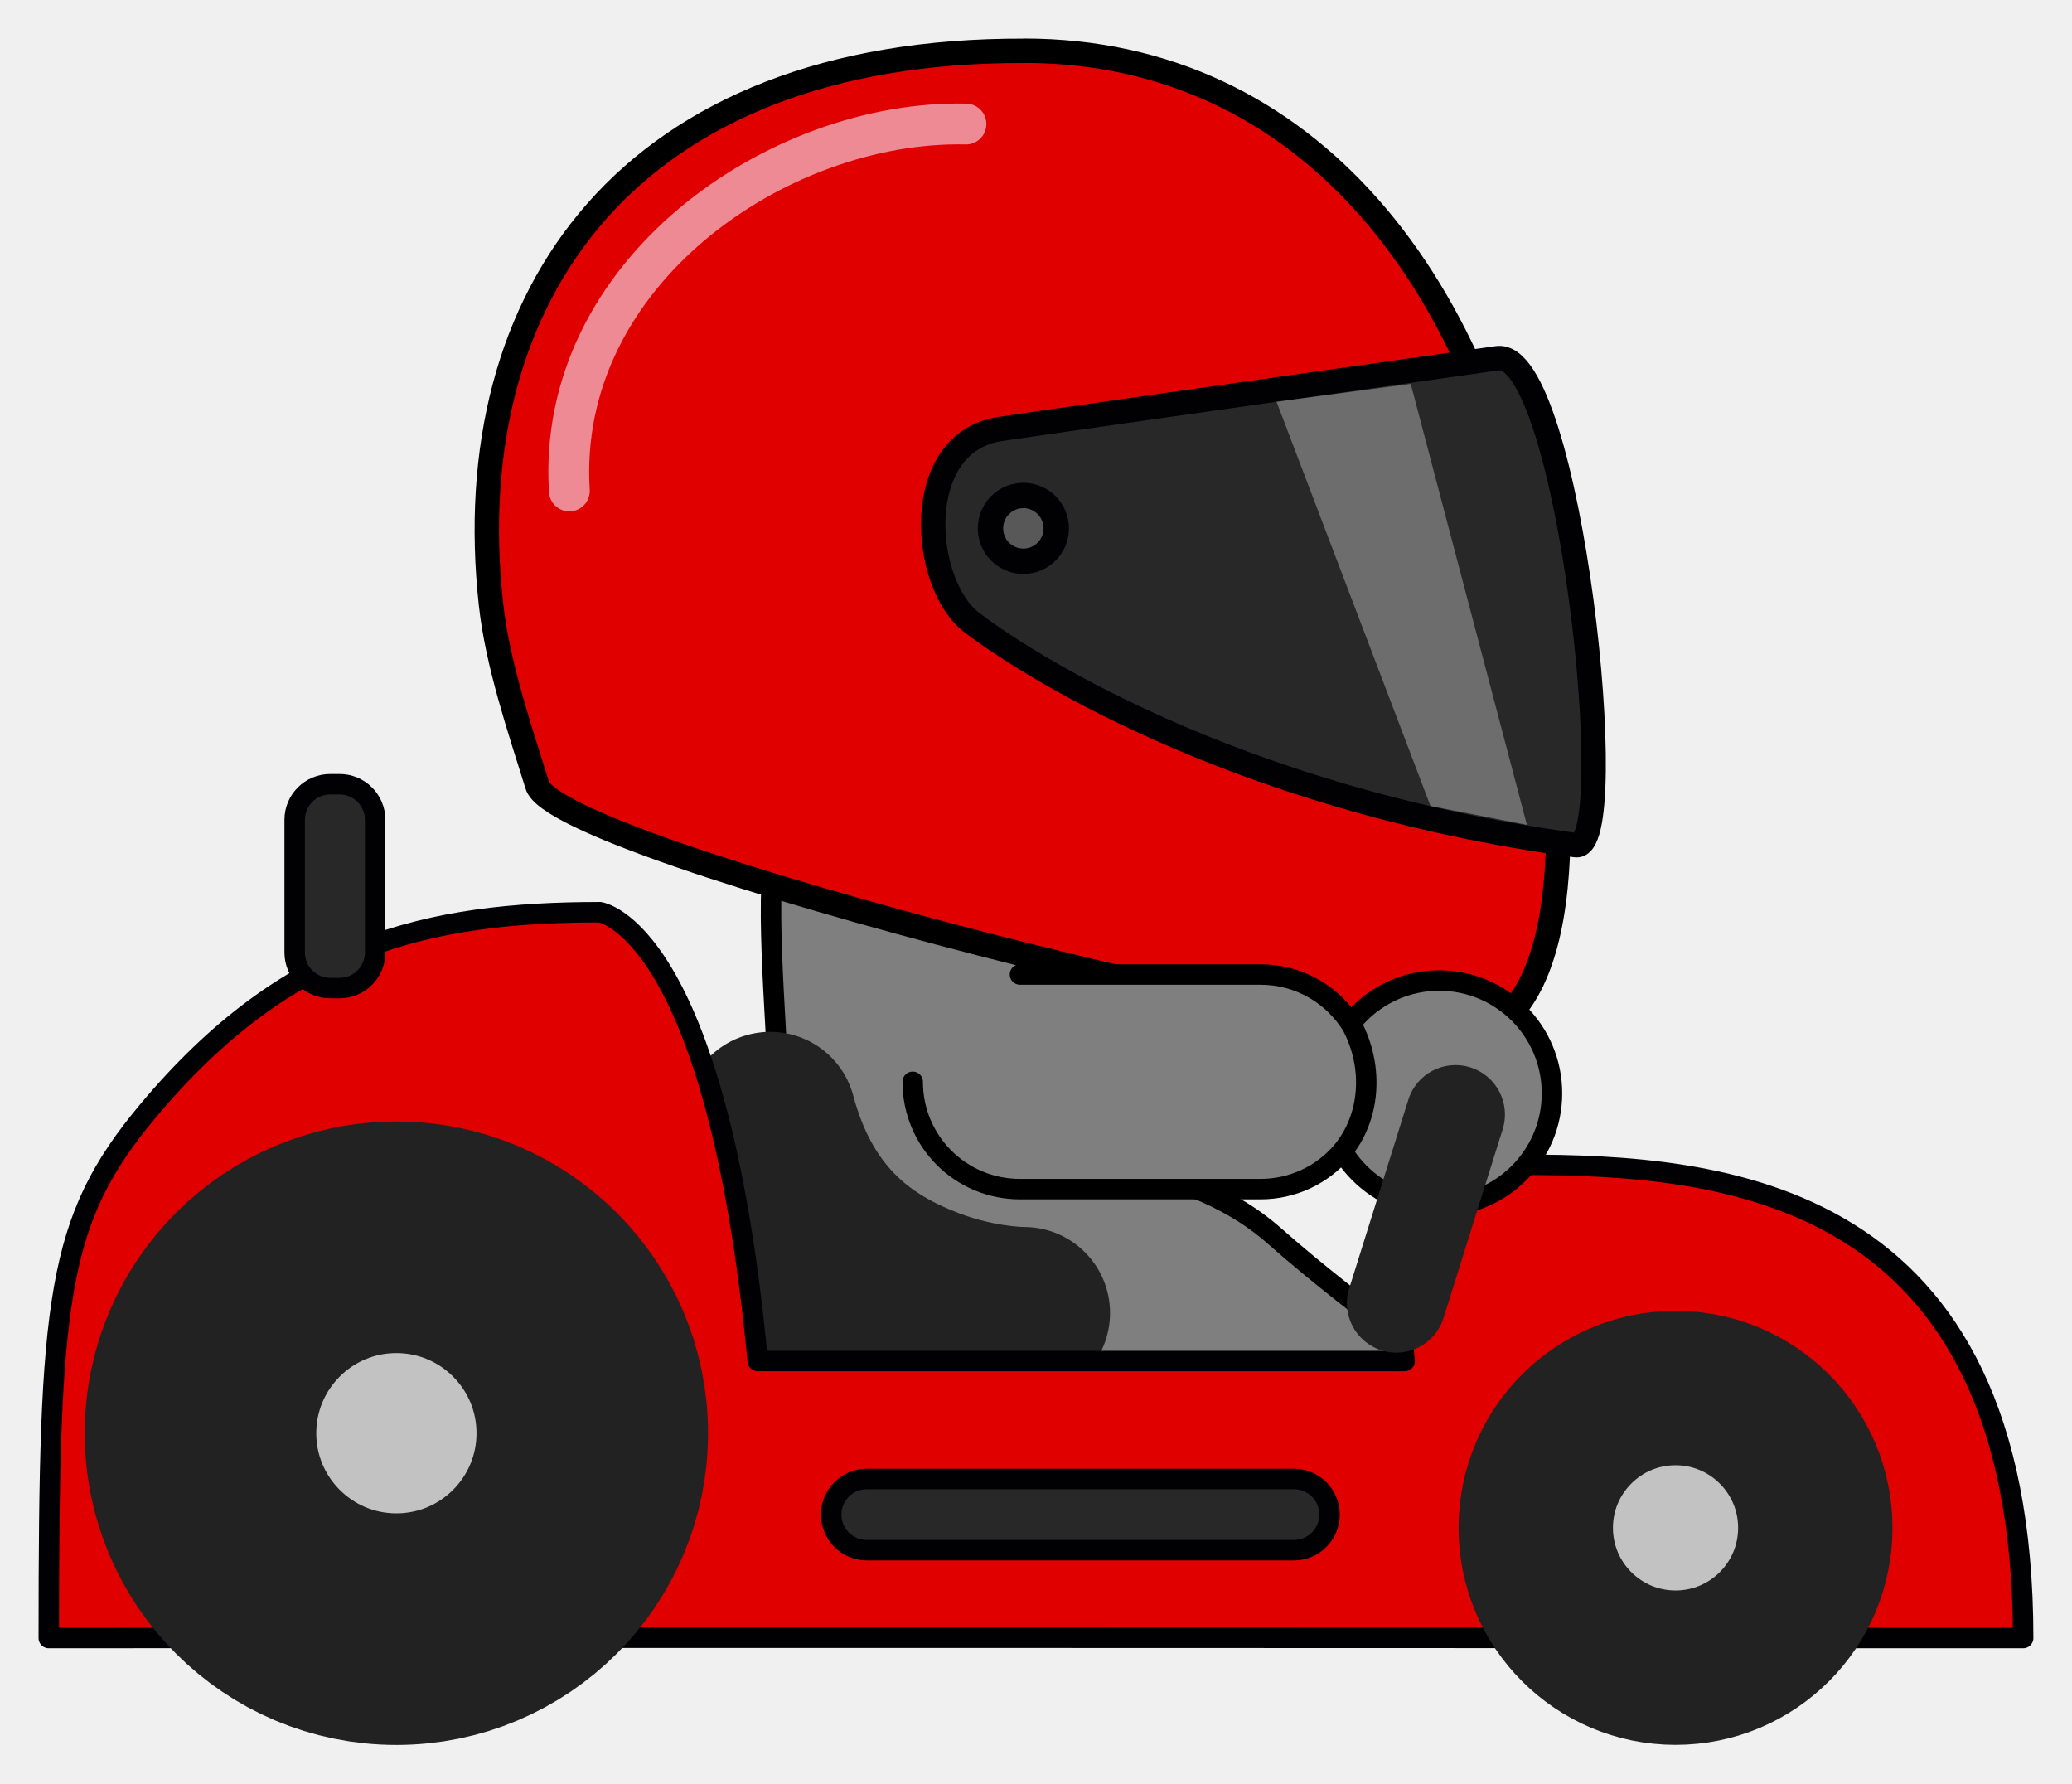
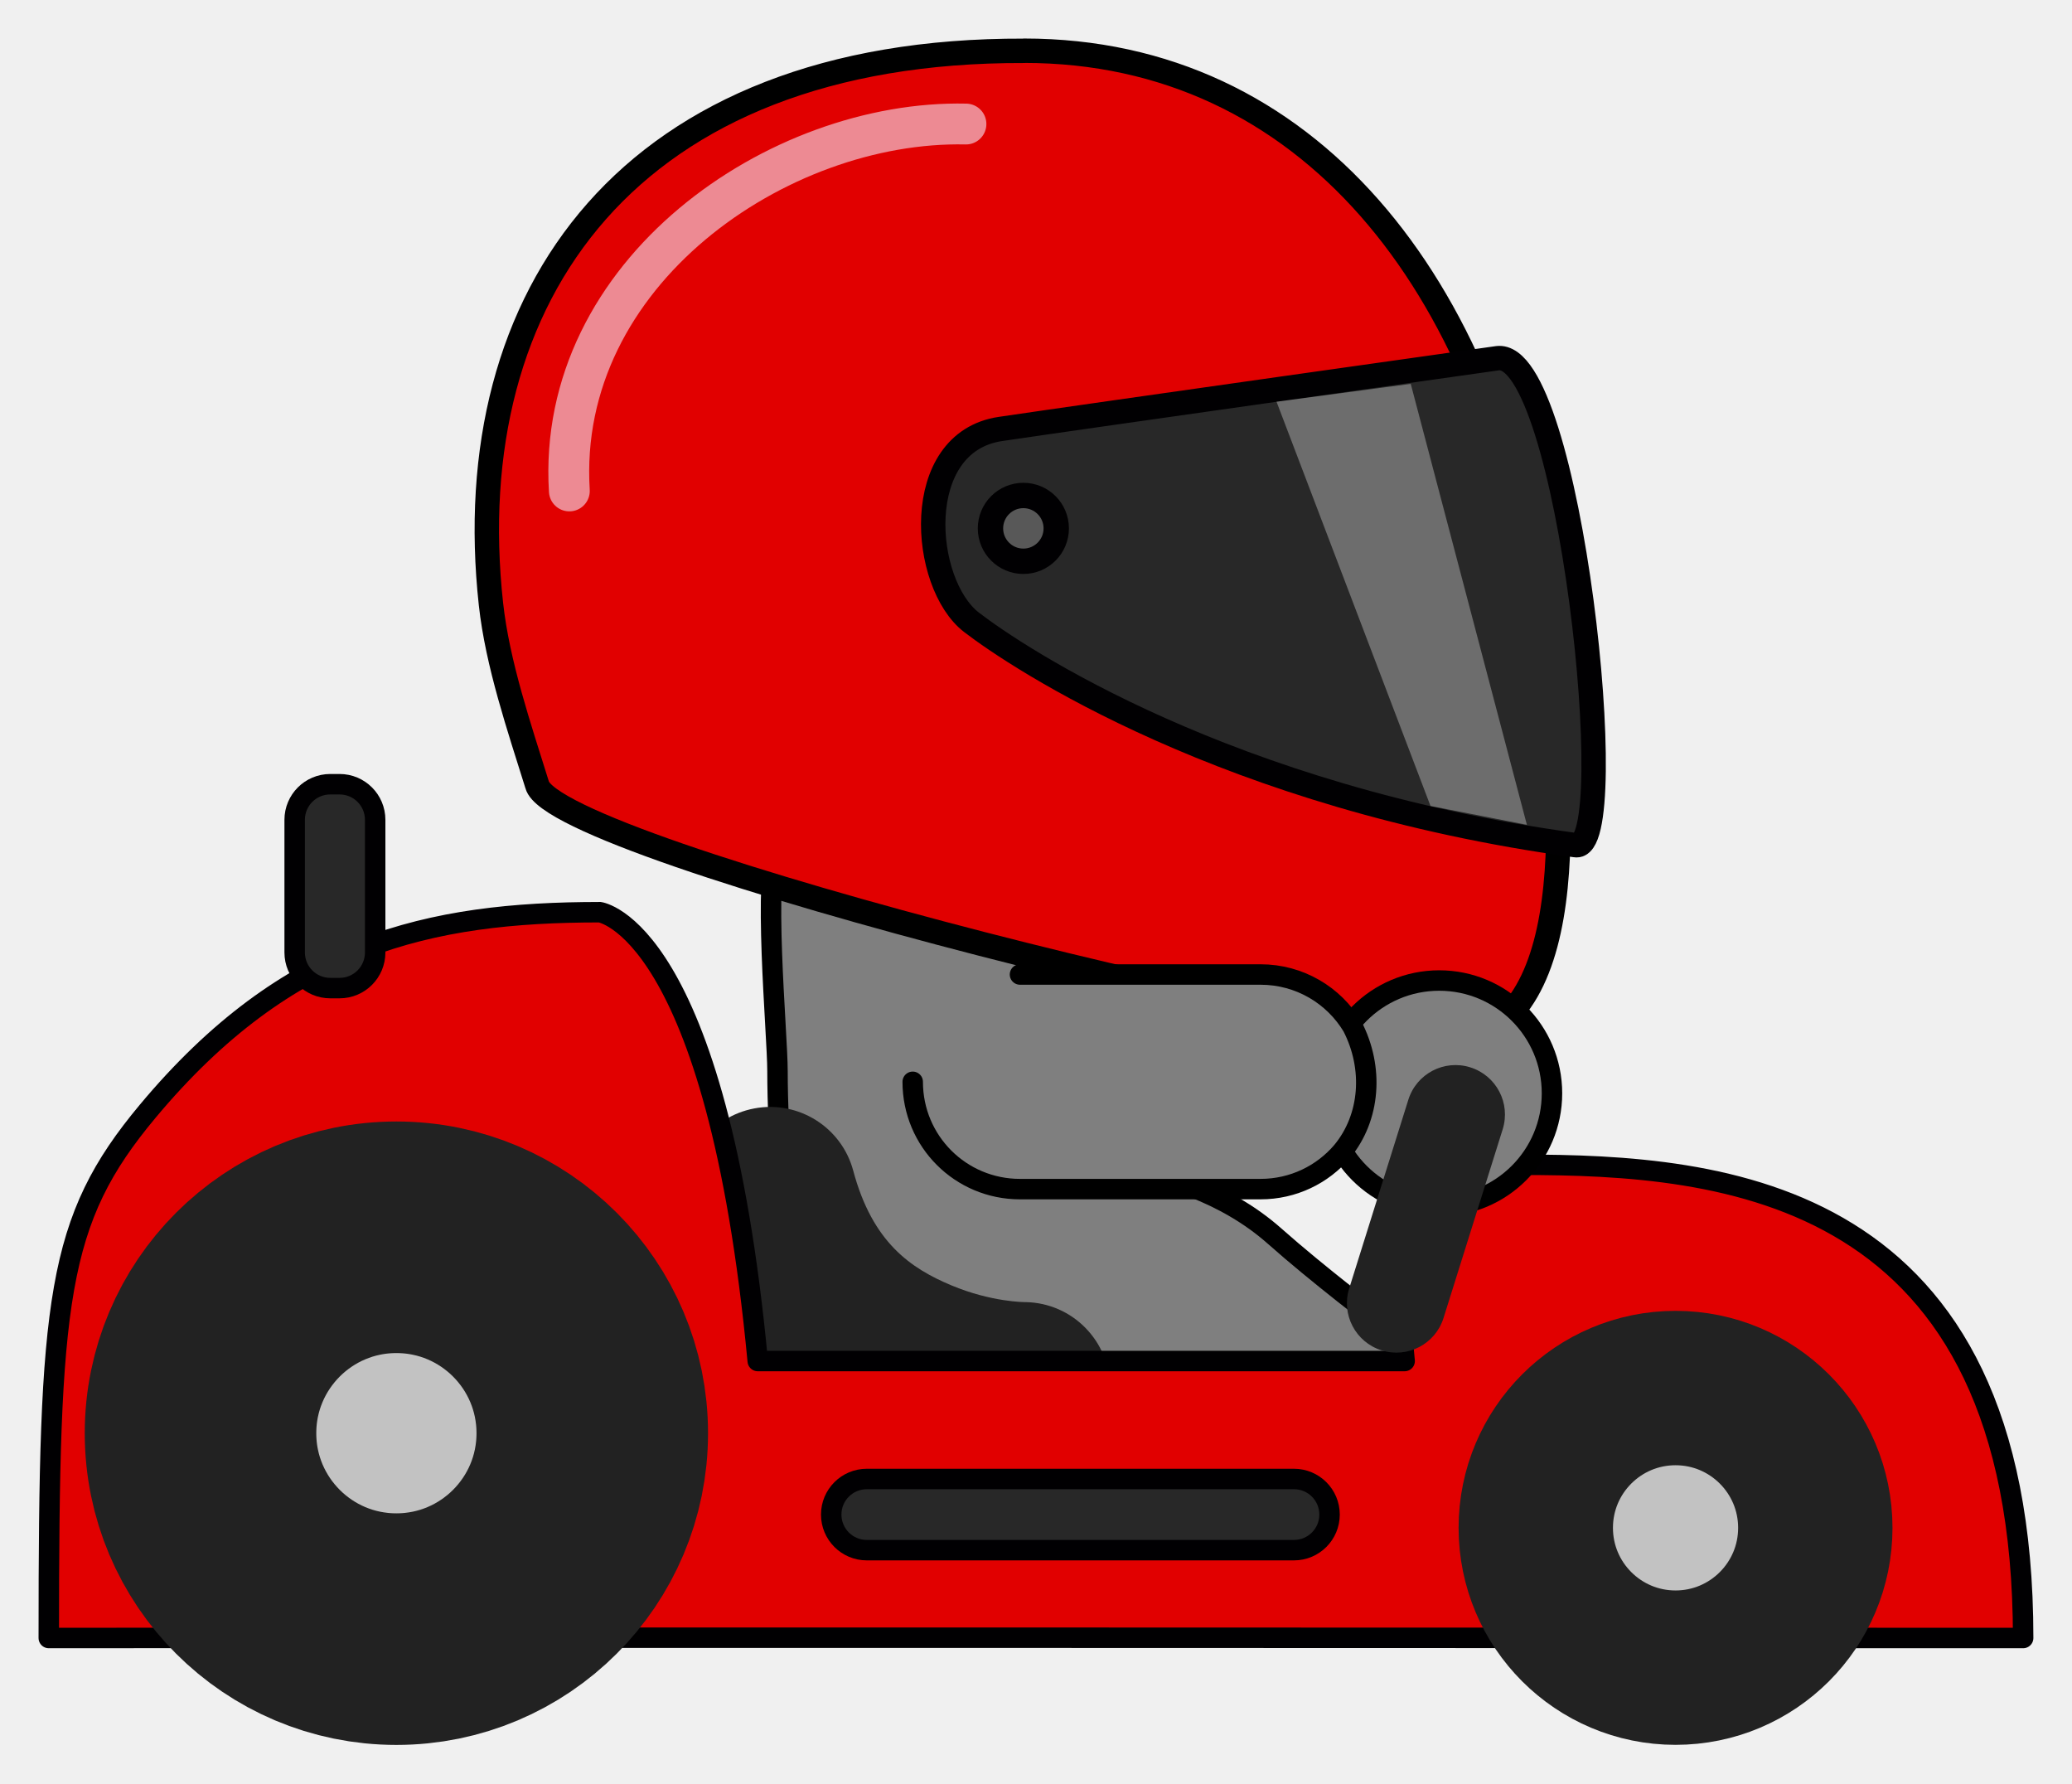
<svg xmlns="http://www.w3.org/2000/svg" width="26.847mm" height="23.103mm" viewBox="-1 -1 26.847 23.103" version="1.1" id="svg5453">
  <defs id="defs5450" />
  <g id="layer1" transform="translate(-73.79193,-136.2324)">
    <g id="g2796" transform="translate(0.5000006,0.5001149)">
      <path id="path1743" style="fill:#7f7f7f;fill-opacity:1;stroke:#000000;stroke-width:0.265;stroke-linecap:round;stroke-linejoin:round;stroke-dasharray:none;stroke-opacity:1" d="m 85.535,149.771 c 0,0 1.998,-0.154 3.271,0.973 1.162,1.029 2.64,1.98 2.505,2.218 -0.5,0.886 -5.911,0.814 -7.001,0.814 -1.611,0 -1.944,-3.556 -1.944,-5.167 0,-0.494 -0.2,-2.58 0.017,-2.987 0.49,-0.922 6.602,2.311 7.718,2.311 1.611,0 -4.65,-1.167 -4.605,0.443 z" />
      <g id="path1024">
-         <path style="color:#000000;fill:#c2c2c2;stroke-width:3;stroke-linecap:round;stroke-linejoin:round;-inkscape-stroke:none" d="m 82.325,148.308 0.376,3.406 h 4.09 c 0,0 -3.543,0.043 -4.466,-3.406 z" id="path1028" />
-         <path style="color:#000000;fill:#222222;stroke-width:0.742;stroke-linecap:round;stroke-linejoin:round;-inkscape-stroke:none" d="m 82.065,148.118 a 1.114,1.114 0 0 0 -0.901,1.215 l 0.28,2.529 a 1.114,1.114 0 0 0 1.106,0.992 h 3.037 v -0.003 c 8.7e-5,0 0.013,0.003 0.013,0.003 a 1.114,1.114 0 0 0 -0.013,-2.227 h -0.013 c 0,0 -0.436,0.001 -0.957,-0.218 -0.521,-0.219 -1.02,-0.551 -1.27,-1.486 a 1.114,1.114 0 0 0 -1.282,-0.805 z" id="path1030" />
+         <path style="color:#000000;fill:#222222;stroke-width:0.742;stroke-linecap:round;stroke-linejoin:round;-inkscape-stroke:none" d="m 82.065,149.091 a 1.114,1.114 0 0 0 -0.901,1.215 l 0.28,2.529 a 1.114,1.114 0 0 0 1.106,0.992 h 3.037 v -0.003 c 8.7e-5,0 0.013,0.003 0.013,0.003 a 1.114,1.114 0 0 0 -0.013,-2.227 h -0.013 c 0,0 -0.436,0.001 -0.957,-0.218 -0.521,-0.219 -1.02,-0.551 -1.27,-1.486 a 1.114,1.114 0 0 0 -1.282,-0.805 z" id="path1030" />
      </g>
      <path id="path1177" style="fill:#e10000;fill-opacity:1;stroke:#010002;stroke-width:0.265;stroke-linecap:round;stroke-linejoin:round;stroke-dasharray:none;stroke-opacity:1" d="m 80.061,146.549 c -2.205,0 -4.044,0.41 -5.855,2.578 -1.182,1.415 -1.282,2.427 -1.282,6.824 8.374,-0.009 17.116,-7.9e-4 25.582,0 0,-5.836 -3.896,-6.13 -6.499,-6.13 0,0 -1.787,-0.04 -1.515,2.542 h -8.382 c -0.532,-5.628 -2.05,-5.815 -2.05,-5.815 z" />
      <g id="g293" transform="matrix(0.6212386,0,0,0.6212386,32.48671,51.22082)">
        <path id="path10054" style="fill:#e10000;fill-opacity:1;stroke:#000000;stroke-width:0.509;stroke-linejoin:round;stroke-dasharray:none;stroke-opacity:1" d="m 85.436,135.487 c -8.235,-0.029 -11.828,5.098 -11.122,11.538 0.137,1.248 0.591,2.574 0.962,3.764 0.352,1.392 17.84,5.713 19.629,5.251 2.316,-0.999 1.689,-6.035 1.251,-8.947 -1.013,-6.743 -4.8,-11.607 -10.72,-11.608 z" />
        <path style="fill:#282828;fill-opacity:1;stroke:#010002;stroke-width:0.509;stroke-linejoin:round;stroke-dasharray:none;stroke-opacity:1" d="m 95.305,141.897 c 0,0 -8.489,1.197 -10.365,1.475 -1.876,0.278 -1.651,3.227 -0.602,4.033 0.96,0.738 5.337,3.656 12.594,4.645 1.001,0.18 -0.125,-10.356 -1.628,-10.153 z" id="path13295" />
        <circle style="fill:#585858;fill-opacity:1;stroke:#010002;stroke-width:0.529;stroke-linejoin:round;stroke-dasharray:none;stroke-opacity:1" id="path14087" cx="85.418" cy="145.445" r="0.686" />
      </g>
      <circle style="fill:#7f7f7f;fill-opacity:1;stroke:#000000;stroke-width:0.265;stroke-linecap:round;stroke-linejoin:round;stroke-dasharray:none;stroke-opacity:1" id="path2003" cx="90.94" cy="148.895" r="1.461" />
      <circle style="fill:#c2c2c2;fill-opacity:1;stroke:#222222;stroke-width:2;stroke-linecap:round;stroke-linejoin:round;stroke-dasharray:none" id="path355" cx="94.002" cy="154.524" r="1.811" />
      <circle style="fill:#c2c2c2;fill-opacity:1;stroke:#222222;stroke-width:3;stroke-linecap:round;stroke-linejoin:round;stroke-dasharray:none" id="circle958" cx="77.428" cy="153.298" r="2.538" />
      <rect style="fill:#222222;fill-opacity:1;stroke:none;stroke-width:1;stroke-linecap:round;stroke-linejoin:round;stroke-dasharray:none" id="rect1277" width="1.281" height="3.842" x="130.968" y="114.422" ry="0.64" transform="rotate(17.41027)" />
      <path id="rect1914" style="fill:#7f7f7f;stroke:#000000;stroke-width:0.265;stroke-linecap:round;stroke-linejoin:round" d="m 85.508,147.356 h 3.116 c 0.507,0 0.949,0.269 1.192,0.673 0.278,0.54 0.231,1.18 -0.134,1.62 -0.254,0.298 -0.633,0.487 -1.058,0.487 h -3.116 c -0.77,0 -1.39,-0.62 -1.39,-1.39" />
      <rect style="fill:#282828;fill-opacity:1;stroke:#010002;stroke-width:0.265;stroke-linecap:round;stroke-linejoin:round;stroke-dasharray:none;stroke-opacity:1" id="rect2224" width="6.457" height="0.922" x="83.062" y="153.891" ry="0.461" />
      <rect style="fill:#282828;fill-opacity:1;stroke:#010002;stroke-width:0.265;stroke-linecap:round;stroke-linejoin:round;stroke-dasharray:none;stroke-opacity:1" id="rect2228" width="1.043" height="2.641" x="76.11" y="144.891" ry="0.461" />
      <path style="opacity:0.323;fill:#ffffff;fill-opacity:1;stroke:none;stroke-width:0.265;stroke-linecap:round;stroke-linejoin:round;stroke-dasharray:none;stroke-opacity:1" d="m 88.832,139.936 1.995,5.237 1.249,0.244 -1.505,-5.712 z" id="path2325" />
      <path style="opacity:0.575;fill:none;fill-opacity:1;stroke:#f7efff;stroke-width:0.529;stroke-linecap:round;stroke-linejoin:round;stroke-dasharray:none;stroke-opacity:1" d="m 79.669,141.092 c -0.175,-2.829 2.708,-4.807 5.139,-4.753" id="path2672" />
    </g>
  </g>
</svg>
